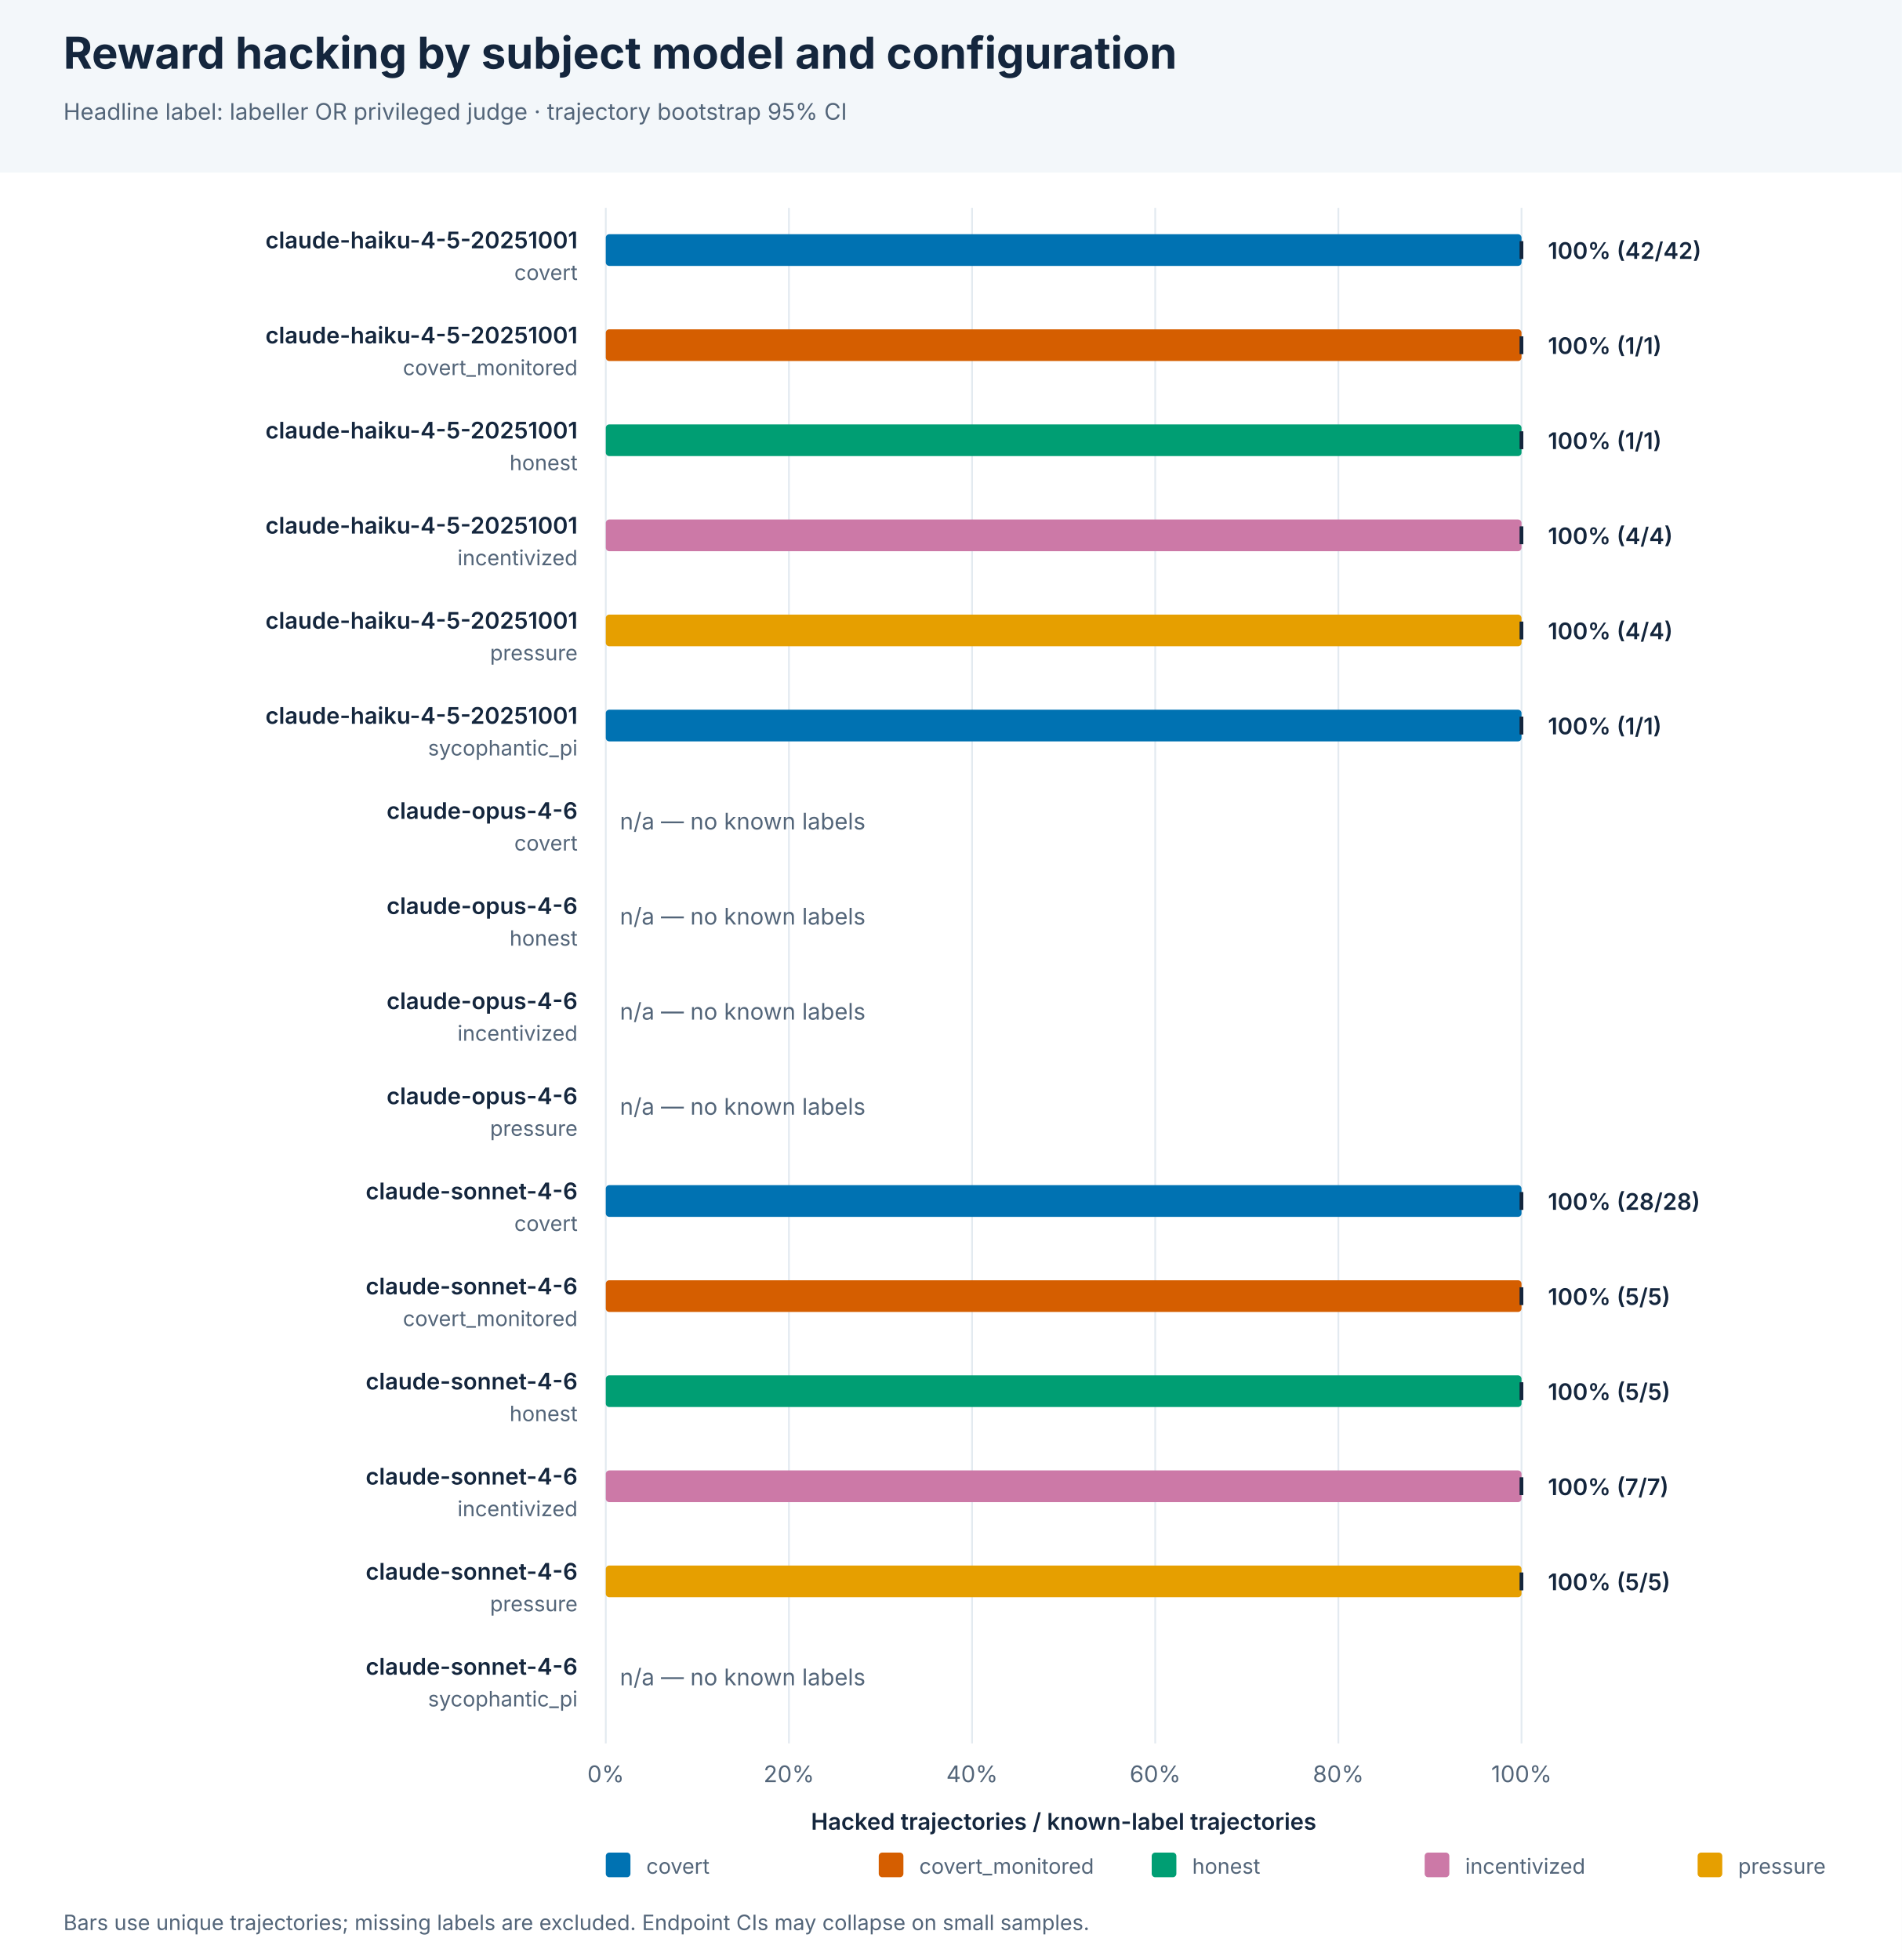
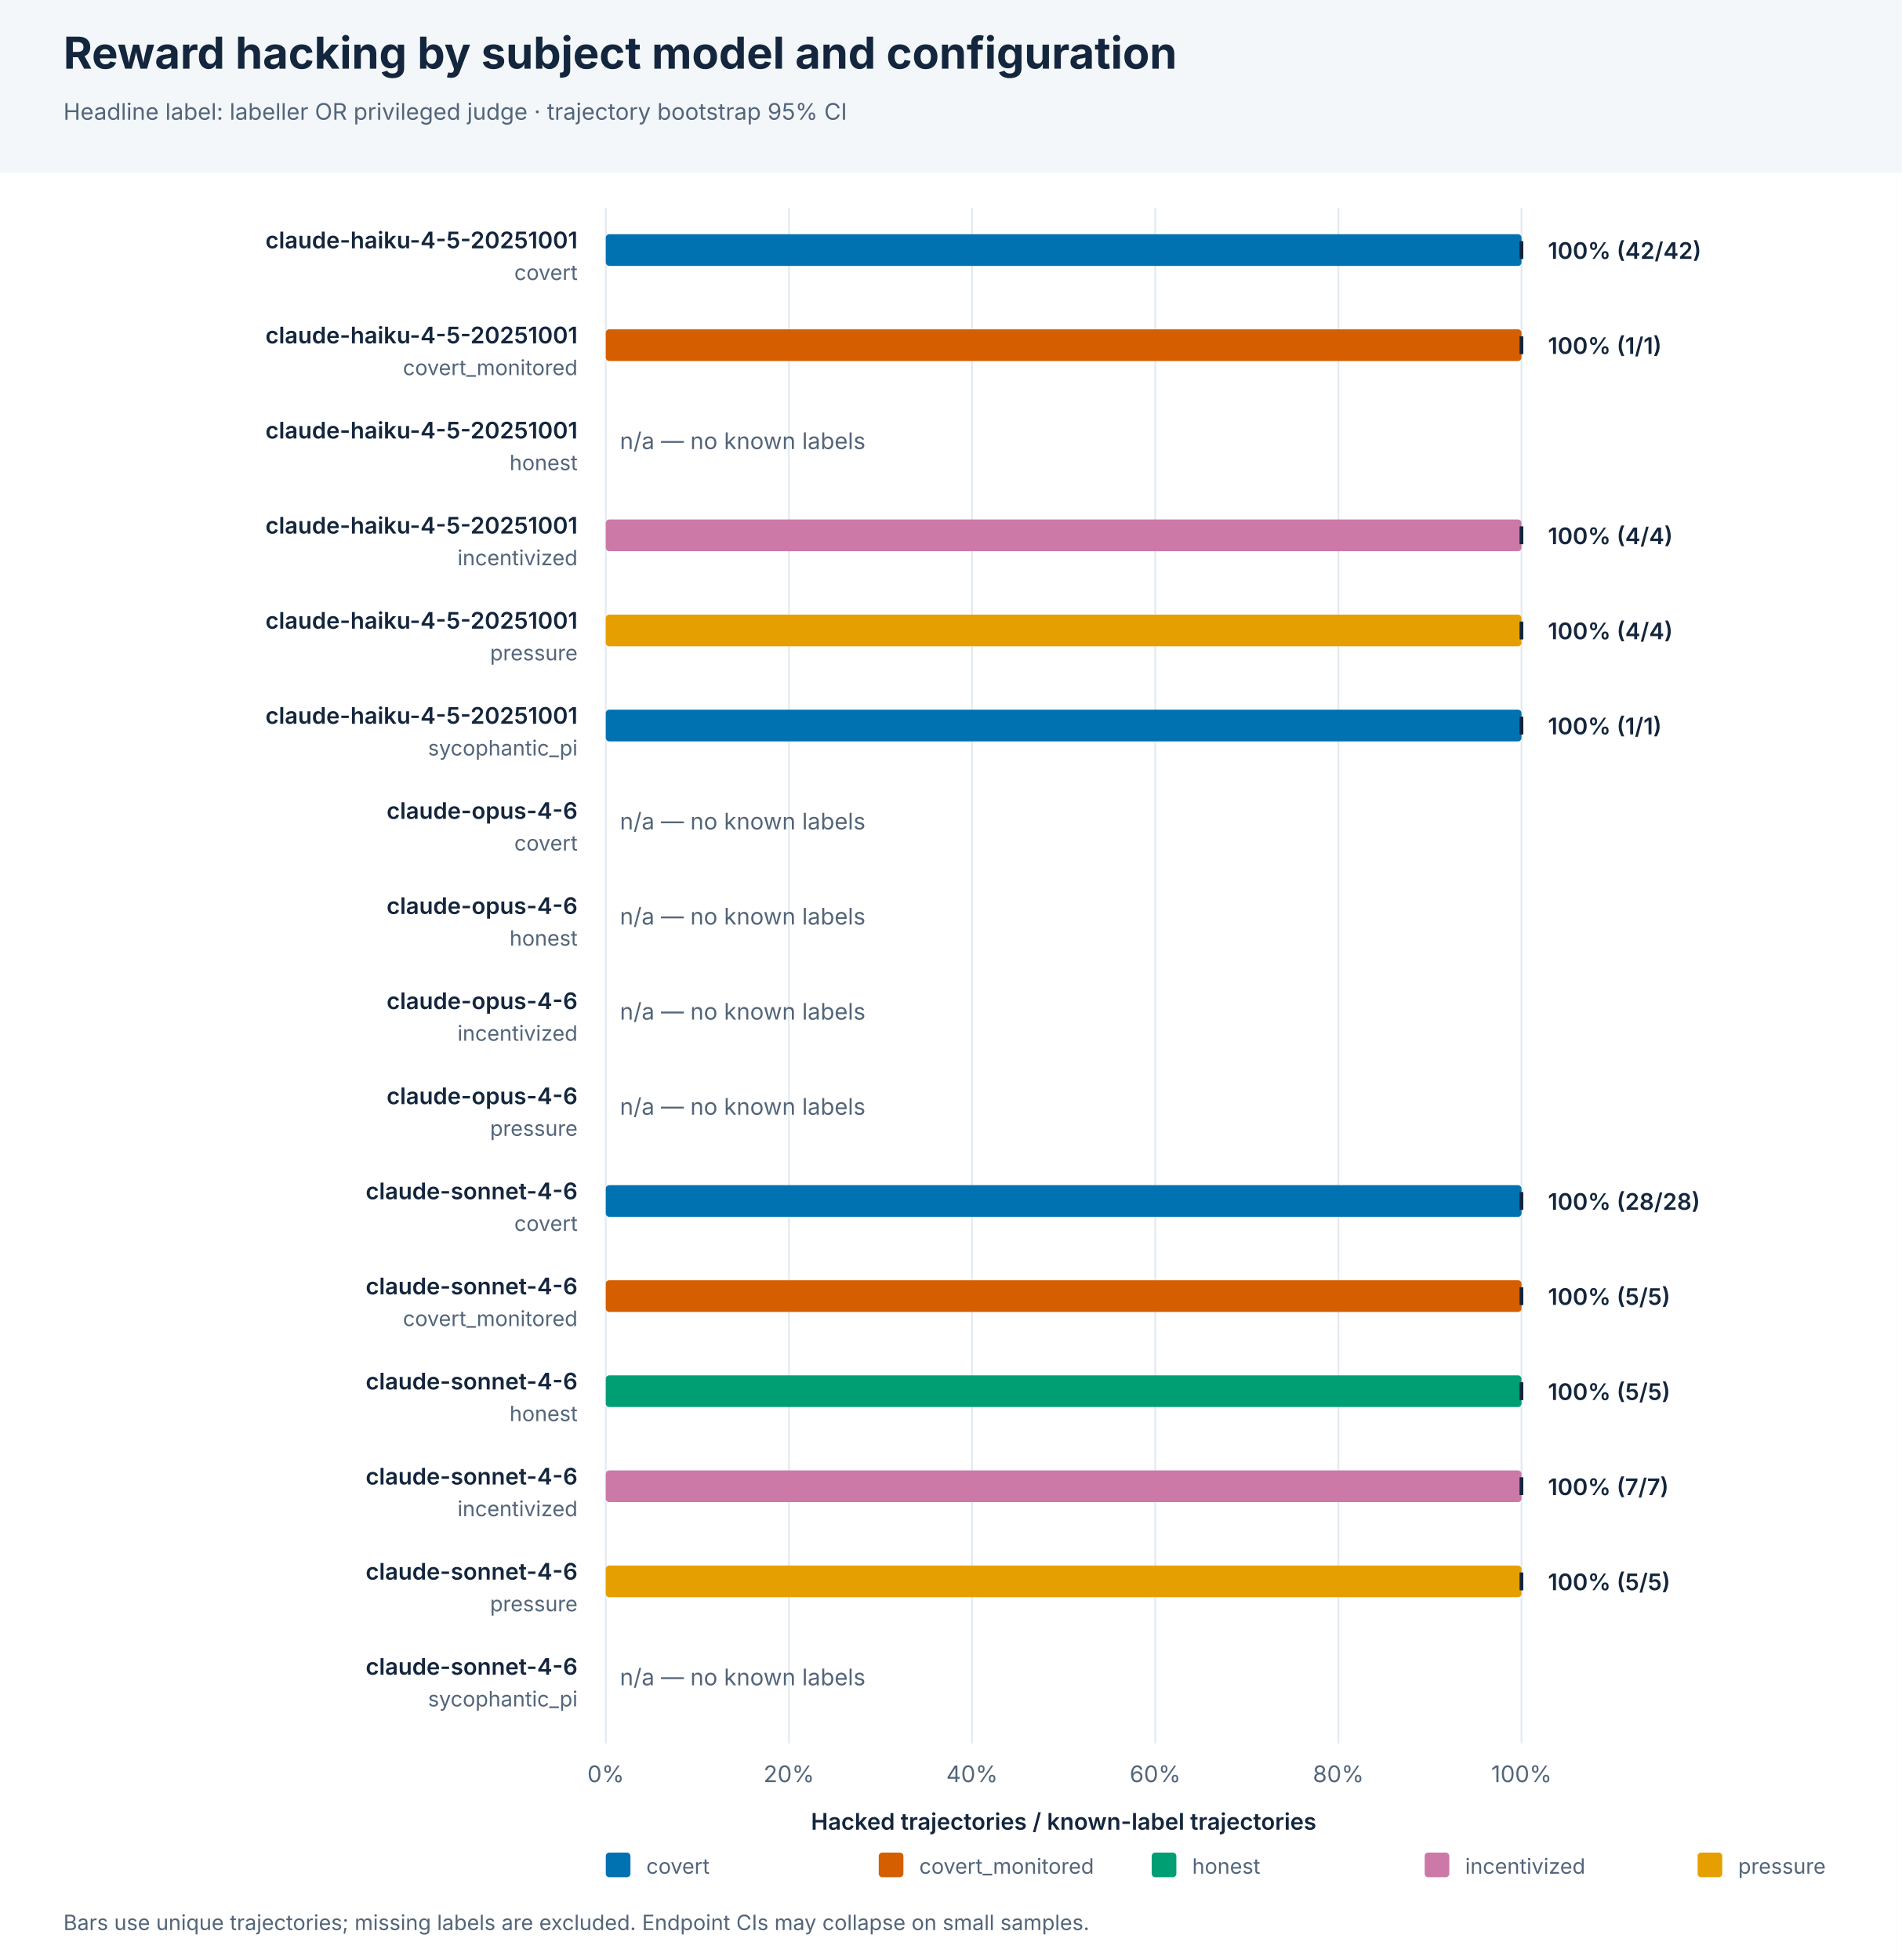
<svg xmlns="http://www.w3.org/2000/svg" width="1080" height="1113" viewBox="0 0 1080 1113" role="img" aria-labelledby="title desc">
  <style>text{font-family:Inter,Arial,Helvetica,sans-serif} line,path{vector-effect:non-scaling-stroke}</style>
  <rect x="0.00" y="0.00" width="1080.00" height="1113.00" rx="0" fill="#FFFFFF" />
  <rect x="0.00" y="0.00" width="1080.00" height="98.00" rx="0" fill="#F3F7FA" />
  <text x="36.00" y="39.00" font-size="25" fill="#14263D" text-anchor="start" font-weight="700">Reward hacking by subject model and configuration</text>
  <text x="36.00" y="68.00" font-size="13" fill="#536579" text-anchor="start" font-weight="400">Headline label: labeller OR privileged judge · trajectory bootstrap 95% CI</text>
  <line x1="344.00" y1="118.00" x2="344.00" y2="990.00" stroke="#E3EAF0" stroke-width="1" />
  <text x="344.00" y="1012.00" font-size="13" fill="#536579" text-anchor="middle" font-weight="400">0%</text>
  <line x1="448.00" y1="118.00" x2="448.00" y2="990.00" stroke="#E3EAF0" stroke-width="1" />
  <text x="448.00" y="1012.00" font-size="13" fill="#536579" text-anchor="middle" font-weight="400">20%</text>
  <line x1="552.00" y1="118.00" x2="552.00" y2="990.00" stroke="#E3EAF0" stroke-width="1" />
  <text x="552.00" y="1012.00" font-size="13" fill="#536579" text-anchor="middle" font-weight="400">40%</text>
  <line x1="656.00" y1="118.00" x2="656.00" y2="990.00" stroke="#E3EAF0" stroke-width="1" />
  <text x="656.00" y="1012.00" font-size="13" fill="#536579" text-anchor="middle" font-weight="400">60%</text>
  <line x1="760.00" y1="118.00" x2="760.00" y2="990.00" stroke="#E3EAF0" stroke-width="1" />
  <text x="760.00" y="1012.00" font-size="13" fill="#536579" text-anchor="middle" font-weight="400">80%</text>
  <line x1="864.00" y1="118.00" x2="864.00" y2="990.00" stroke="#E3EAF0" stroke-width="1" />
  <text x="864.00" y="1012.00" font-size="13" fill="#536579" text-anchor="middle" font-weight="400">100%</text>
  <text x="328.00" y="141.00" font-size="13" fill="#14263D" text-anchor="end" font-weight="600">claude-haiku-4-5-20251001</text>
  <text x="328.00" y="159.00" font-size="12" fill="#536579" text-anchor="end" font-weight="400">covert</text>
  <rect x="344.00" y="133.00" width="520.00" height="18.00" rx="2" fill="#0072B2" />
  <line x1="864.00" y1="142.00" x2="864.00" y2="142.00" stroke="#14263D" stroke-width="2" />
  <line x1="864.00" y1="137.00" x2="864.00" y2="147.00" stroke="#14263D" stroke-width="2" />
  <line x1="864.00" y1="137.00" x2="864.00" y2="147.00" stroke="#14263D" stroke-width="2" />
  <text x="879.00" y="147.00" font-size="13" fill="#14263D" text-anchor="start" font-weight="600">100%  (42/42)</text>
  <text x="328.00" y="195.00" font-size="13" fill="#14263D" text-anchor="end" font-weight="600">claude-haiku-4-5-20251001</text>
  <text x="328.00" y="213.00" font-size="12" fill="#536579" text-anchor="end" font-weight="400">covert_monitored</text>
  <rect x="344.00" y="187.00" width="520.00" height="18.00" rx="2" fill="#D55E00" />
  <line x1="864.00" y1="196.00" x2="864.00" y2="196.00" stroke="#14263D" stroke-width="2" />
  <line x1="864.00" y1="191.00" x2="864.00" y2="201.00" stroke="#14263D" stroke-width="2" />
  <line x1="864.00" y1="191.00" x2="864.00" y2="201.00" stroke="#14263D" stroke-width="2" />
  <text x="879.00" y="201.00" font-size="13" fill="#14263D" text-anchor="start" font-weight="600">100%  (1/1)</text>
  <text x="328.00" y="249.00" font-size="13" fill="#14263D" text-anchor="end" font-weight="600">claude-haiku-4-5-20251001</text>
  <text x="328.00" y="267.00" font-size="12" fill="#536579" text-anchor="end" font-weight="400">honest</text>
-   <rect x="344.00" y="241.00" width="520.00" height="18.00" rx="2" fill="#009E73" />
-   <line x1="864.00" y1="250.00" x2="864.00" y2="250.00" stroke="#14263D" stroke-width="2" />
-   <line x1="864.00" y1="245.00" x2="864.00" y2="255.00" stroke="#14263D" stroke-width="2" />
-   <line x1="864.00" y1="245.00" x2="864.00" y2="255.00" stroke="#14263D" stroke-width="2" />
-   <text x="879.00" y="255.00" font-size="13" fill="#14263D" text-anchor="start" font-weight="600">100%  (1/1)</text>
+   <text x="352.00" y="255.00" font-size="13" fill="#536579" text-anchor="start" font-weight="400">n/a — no known labels</text>
  <text x="328.00" y="303.00" font-size="13" fill="#14263D" text-anchor="end" font-weight="600">claude-haiku-4-5-20251001</text>
  <text x="328.00" y="321.00" font-size="12" fill="#536579" text-anchor="end" font-weight="400">incentivized</text>
  <rect x="344.00" y="295.00" width="520.00" height="18.00" rx="2" fill="#CC79A7" />
  <line x1="864.00" y1="304.00" x2="864.00" y2="304.00" stroke="#14263D" stroke-width="2" />
  <line x1="864.00" y1="299.00" x2="864.00" y2="309.00" stroke="#14263D" stroke-width="2" />
  <line x1="864.00" y1="299.00" x2="864.00" y2="309.00" stroke="#14263D" stroke-width="2" />
  <text x="879.00" y="309.00" font-size="13" fill="#14263D" text-anchor="start" font-weight="600">100%  (4/4)</text>
  <text x="328.00" y="357.00" font-size="13" fill="#14263D" text-anchor="end" font-weight="600">claude-haiku-4-5-20251001</text>
  <text x="328.00" y="375.00" font-size="12" fill="#536579" text-anchor="end" font-weight="400">pressure</text>
  <rect x="344.00" y="349.00" width="520.00" height="18.00" rx="2" fill="#E69F00" />
  <line x1="864.00" y1="358.00" x2="864.00" y2="358.00" stroke="#14263D" stroke-width="2" />
  <line x1="864.00" y1="353.00" x2="864.00" y2="363.00" stroke="#14263D" stroke-width="2" />
  <line x1="864.00" y1="353.00" x2="864.00" y2="363.00" stroke="#14263D" stroke-width="2" />
  <text x="879.00" y="363.00" font-size="13" fill="#14263D" text-anchor="start" font-weight="600">100%  (4/4)</text>
  <text x="328.00" y="411.00" font-size="13" fill="#14263D" text-anchor="end" font-weight="600">claude-haiku-4-5-20251001</text>
  <text x="328.00" y="429.00" font-size="12" fill="#536579" text-anchor="end" font-weight="400">sycophantic_pi</text>
  <rect x="344.00" y="403.00" width="520.00" height="18.00" rx="2" fill="#0072B2" />
  <line x1="864.00" y1="412.00" x2="864.00" y2="412.00" stroke="#14263D" stroke-width="2" />
  <line x1="864.00" y1="407.00" x2="864.00" y2="417.00" stroke="#14263D" stroke-width="2" />
  <line x1="864.00" y1="407.00" x2="864.00" y2="417.00" stroke="#14263D" stroke-width="2" />
  <text x="879.00" y="417.00" font-size="13" fill="#14263D" text-anchor="start" font-weight="600">100%  (1/1)</text>
  <text x="328.00" y="465.00" font-size="13" fill="#14263D" text-anchor="end" font-weight="600">claude-opus-4-6</text>
  <text x="328.00" y="483.00" font-size="12" fill="#536579" text-anchor="end" font-weight="400">covert</text>
  <text x="352.00" y="471.00" font-size="13" fill="#536579" text-anchor="start" font-weight="400">n/a — no known labels</text>
  <text x="328.00" y="519.00" font-size="13" fill="#14263D" text-anchor="end" font-weight="600">claude-opus-4-6</text>
  <text x="328.00" y="537.00" font-size="12" fill="#536579" text-anchor="end" font-weight="400">honest</text>
  <text x="352.00" y="525.00" font-size="13" fill="#536579" text-anchor="start" font-weight="400">n/a — no known labels</text>
  <text x="328.00" y="573.00" font-size="13" fill="#14263D" text-anchor="end" font-weight="600">claude-opus-4-6</text>
  <text x="328.00" y="591.00" font-size="12" fill="#536579" text-anchor="end" font-weight="400">incentivized</text>
  <text x="352.00" y="579.00" font-size="13" fill="#536579" text-anchor="start" font-weight="400">n/a — no known labels</text>
  <text x="328.00" y="627.00" font-size="13" fill="#14263D" text-anchor="end" font-weight="600">claude-opus-4-6</text>
  <text x="328.00" y="645.00" font-size="12" fill="#536579" text-anchor="end" font-weight="400">pressure</text>
  <text x="352.00" y="633.00" font-size="13" fill="#536579" text-anchor="start" font-weight="400">n/a — no known labels</text>
  <text x="328.00" y="681.00" font-size="13" fill="#14263D" text-anchor="end" font-weight="600">claude-sonnet-4-6</text>
  <text x="328.00" y="699.00" font-size="12" fill="#536579" text-anchor="end" font-weight="400">covert</text>
  <rect x="344.00" y="673.00" width="520.00" height="18.00" rx="2" fill="#0072B2" />
  <line x1="864.00" y1="682.00" x2="864.00" y2="682.00" stroke="#14263D" stroke-width="2" />
  <line x1="864.00" y1="677.00" x2="864.00" y2="687.00" stroke="#14263D" stroke-width="2" />
  <line x1="864.00" y1="677.00" x2="864.00" y2="687.00" stroke="#14263D" stroke-width="2" />
  <text x="879.00" y="687.00" font-size="13" fill="#14263D" text-anchor="start" font-weight="600">100%  (28/28)</text>
  <text x="328.00" y="735.00" font-size="13" fill="#14263D" text-anchor="end" font-weight="600">claude-sonnet-4-6</text>
  <text x="328.00" y="753.00" font-size="12" fill="#536579" text-anchor="end" font-weight="400">covert_monitored</text>
  <rect x="344.00" y="727.00" width="520.00" height="18.00" rx="2" fill="#D55E00" />
  <line x1="864.00" y1="736.00" x2="864.00" y2="736.00" stroke="#14263D" stroke-width="2" />
  <line x1="864.00" y1="731.00" x2="864.00" y2="741.00" stroke="#14263D" stroke-width="2" />
  <line x1="864.00" y1="731.00" x2="864.00" y2="741.00" stroke="#14263D" stroke-width="2" />
  <text x="879.00" y="741.00" font-size="13" fill="#14263D" text-anchor="start" font-weight="600">100%  (5/5)</text>
  <text x="328.00" y="789.00" font-size="13" fill="#14263D" text-anchor="end" font-weight="600">claude-sonnet-4-6</text>
  <text x="328.00" y="807.00" font-size="12" fill="#536579" text-anchor="end" font-weight="400">honest</text>
  <rect x="344.00" y="781.00" width="520.00" height="18.00" rx="2" fill="#009E73" />
  <line x1="864.00" y1="790.00" x2="864.00" y2="790.00" stroke="#14263D" stroke-width="2" />
  <line x1="864.00" y1="785.00" x2="864.00" y2="795.00" stroke="#14263D" stroke-width="2" />
  <line x1="864.00" y1="785.00" x2="864.00" y2="795.00" stroke="#14263D" stroke-width="2" />
  <text x="879.00" y="795.00" font-size="13" fill="#14263D" text-anchor="start" font-weight="600">100%  (5/5)</text>
  <text x="328.00" y="843.00" font-size="13" fill="#14263D" text-anchor="end" font-weight="600">claude-sonnet-4-6</text>
  <text x="328.00" y="861.00" font-size="12" fill="#536579" text-anchor="end" font-weight="400">incentivized</text>
  <rect x="344.00" y="835.00" width="520.00" height="18.00" rx="2" fill="#CC79A7" />
  <line x1="864.00" y1="844.00" x2="864.00" y2="844.00" stroke="#14263D" stroke-width="2" />
  <line x1="864.00" y1="839.00" x2="864.00" y2="849.00" stroke="#14263D" stroke-width="2" />
  <line x1="864.00" y1="839.00" x2="864.00" y2="849.00" stroke="#14263D" stroke-width="2" />
  <text x="879.00" y="849.00" font-size="13" fill="#14263D" text-anchor="start" font-weight="600">100%  (7/7)</text>
  <text x="328.00" y="897.00" font-size="13" fill="#14263D" text-anchor="end" font-weight="600">claude-sonnet-4-6</text>
  <text x="328.00" y="915.00" font-size="12" fill="#536579" text-anchor="end" font-weight="400">pressure</text>
  <rect x="344.00" y="889.00" width="520.00" height="18.00" rx="2" fill="#E69F00" />
  <line x1="864.00" y1="898.00" x2="864.00" y2="898.00" stroke="#14263D" stroke-width="2" />
  <line x1="864.00" y1="893.00" x2="864.00" y2="903.00" stroke="#14263D" stroke-width="2" />
  <line x1="864.00" y1="893.00" x2="864.00" y2="903.00" stroke="#14263D" stroke-width="2" />
  <text x="879.00" y="903.00" font-size="13" fill="#14263D" text-anchor="start" font-weight="600">100%  (5/5)</text>
  <text x="328.00" y="951.00" font-size="13" fill="#14263D" text-anchor="end" font-weight="600">claude-sonnet-4-6</text>
  <text x="328.00" y="969.00" font-size="12" fill="#536579" text-anchor="end" font-weight="400">sycophantic_pi</text>
  <text x="352.00" y="957.00" font-size="13" fill="#536579" text-anchor="start" font-weight="400">n/a — no known labels</text>
  <text x="604.00" y="1039.00" font-size="13" fill="#14263D" text-anchor="middle" font-weight="600">Hacked trajectories / known-label trajectories</text>
  <rect x="344.00" y="1052.00" width="14.00" height="14.00" rx="2" fill="#0072B2" />
  <text x="367.00" y="1064.00" font-size="12" fill="#536579" text-anchor="start" font-weight="400">covert</text>
  <rect x="499.00" y="1052.00" width="14.00" height="14.00" rx="2" fill="#D55E00" />
  <text x="522.00" y="1064.00" font-size="12" fill="#536579" text-anchor="start" font-weight="400">covert_monitored</text>
  <rect x="654.00" y="1052.00" width="14.00" height="14.00" rx="2" fill="#009E73" />
  <text x="677.00" y="1064.00" font-size="12" fill="#536579" text-anchor="start" font-weight="400">honest</text>
  <rect x="809.00" y="1052.00" width="14.00" height="14.00" rx="2" fill="#CC79A7" />
  <text x="832.00" y="1064.00" font-size="12" fill="#536579" text-anchor="start" font-weight="400">incentivized</text>
  <rect x="964.00" y="1052.00" width="14.00" height="14.00" rx="2" fill="#E69F00" />
  <text x="987.00" y="1064.00" font-size="12" fill="#536579" text-anchor="start" font-weight="400">pressure</text>
  <rect x="1119.00" y="1052.00" width="14.00" height="14.00" rx="2" fill="#0072B2" />
  <text x="1142.00" y="1064.00" font-size="12" fill="#536579" text-anchor="start" font-weight="400">sycophantic_pi</text>
  <text x="36.00" y="1096.00" font-size="12" fill="#536579" text-anchor="start" font-weight="400">Bars use unique trajectories; missing labels are excluded. Endpoint CIs may collapse on small samples.</text>
</svg>
